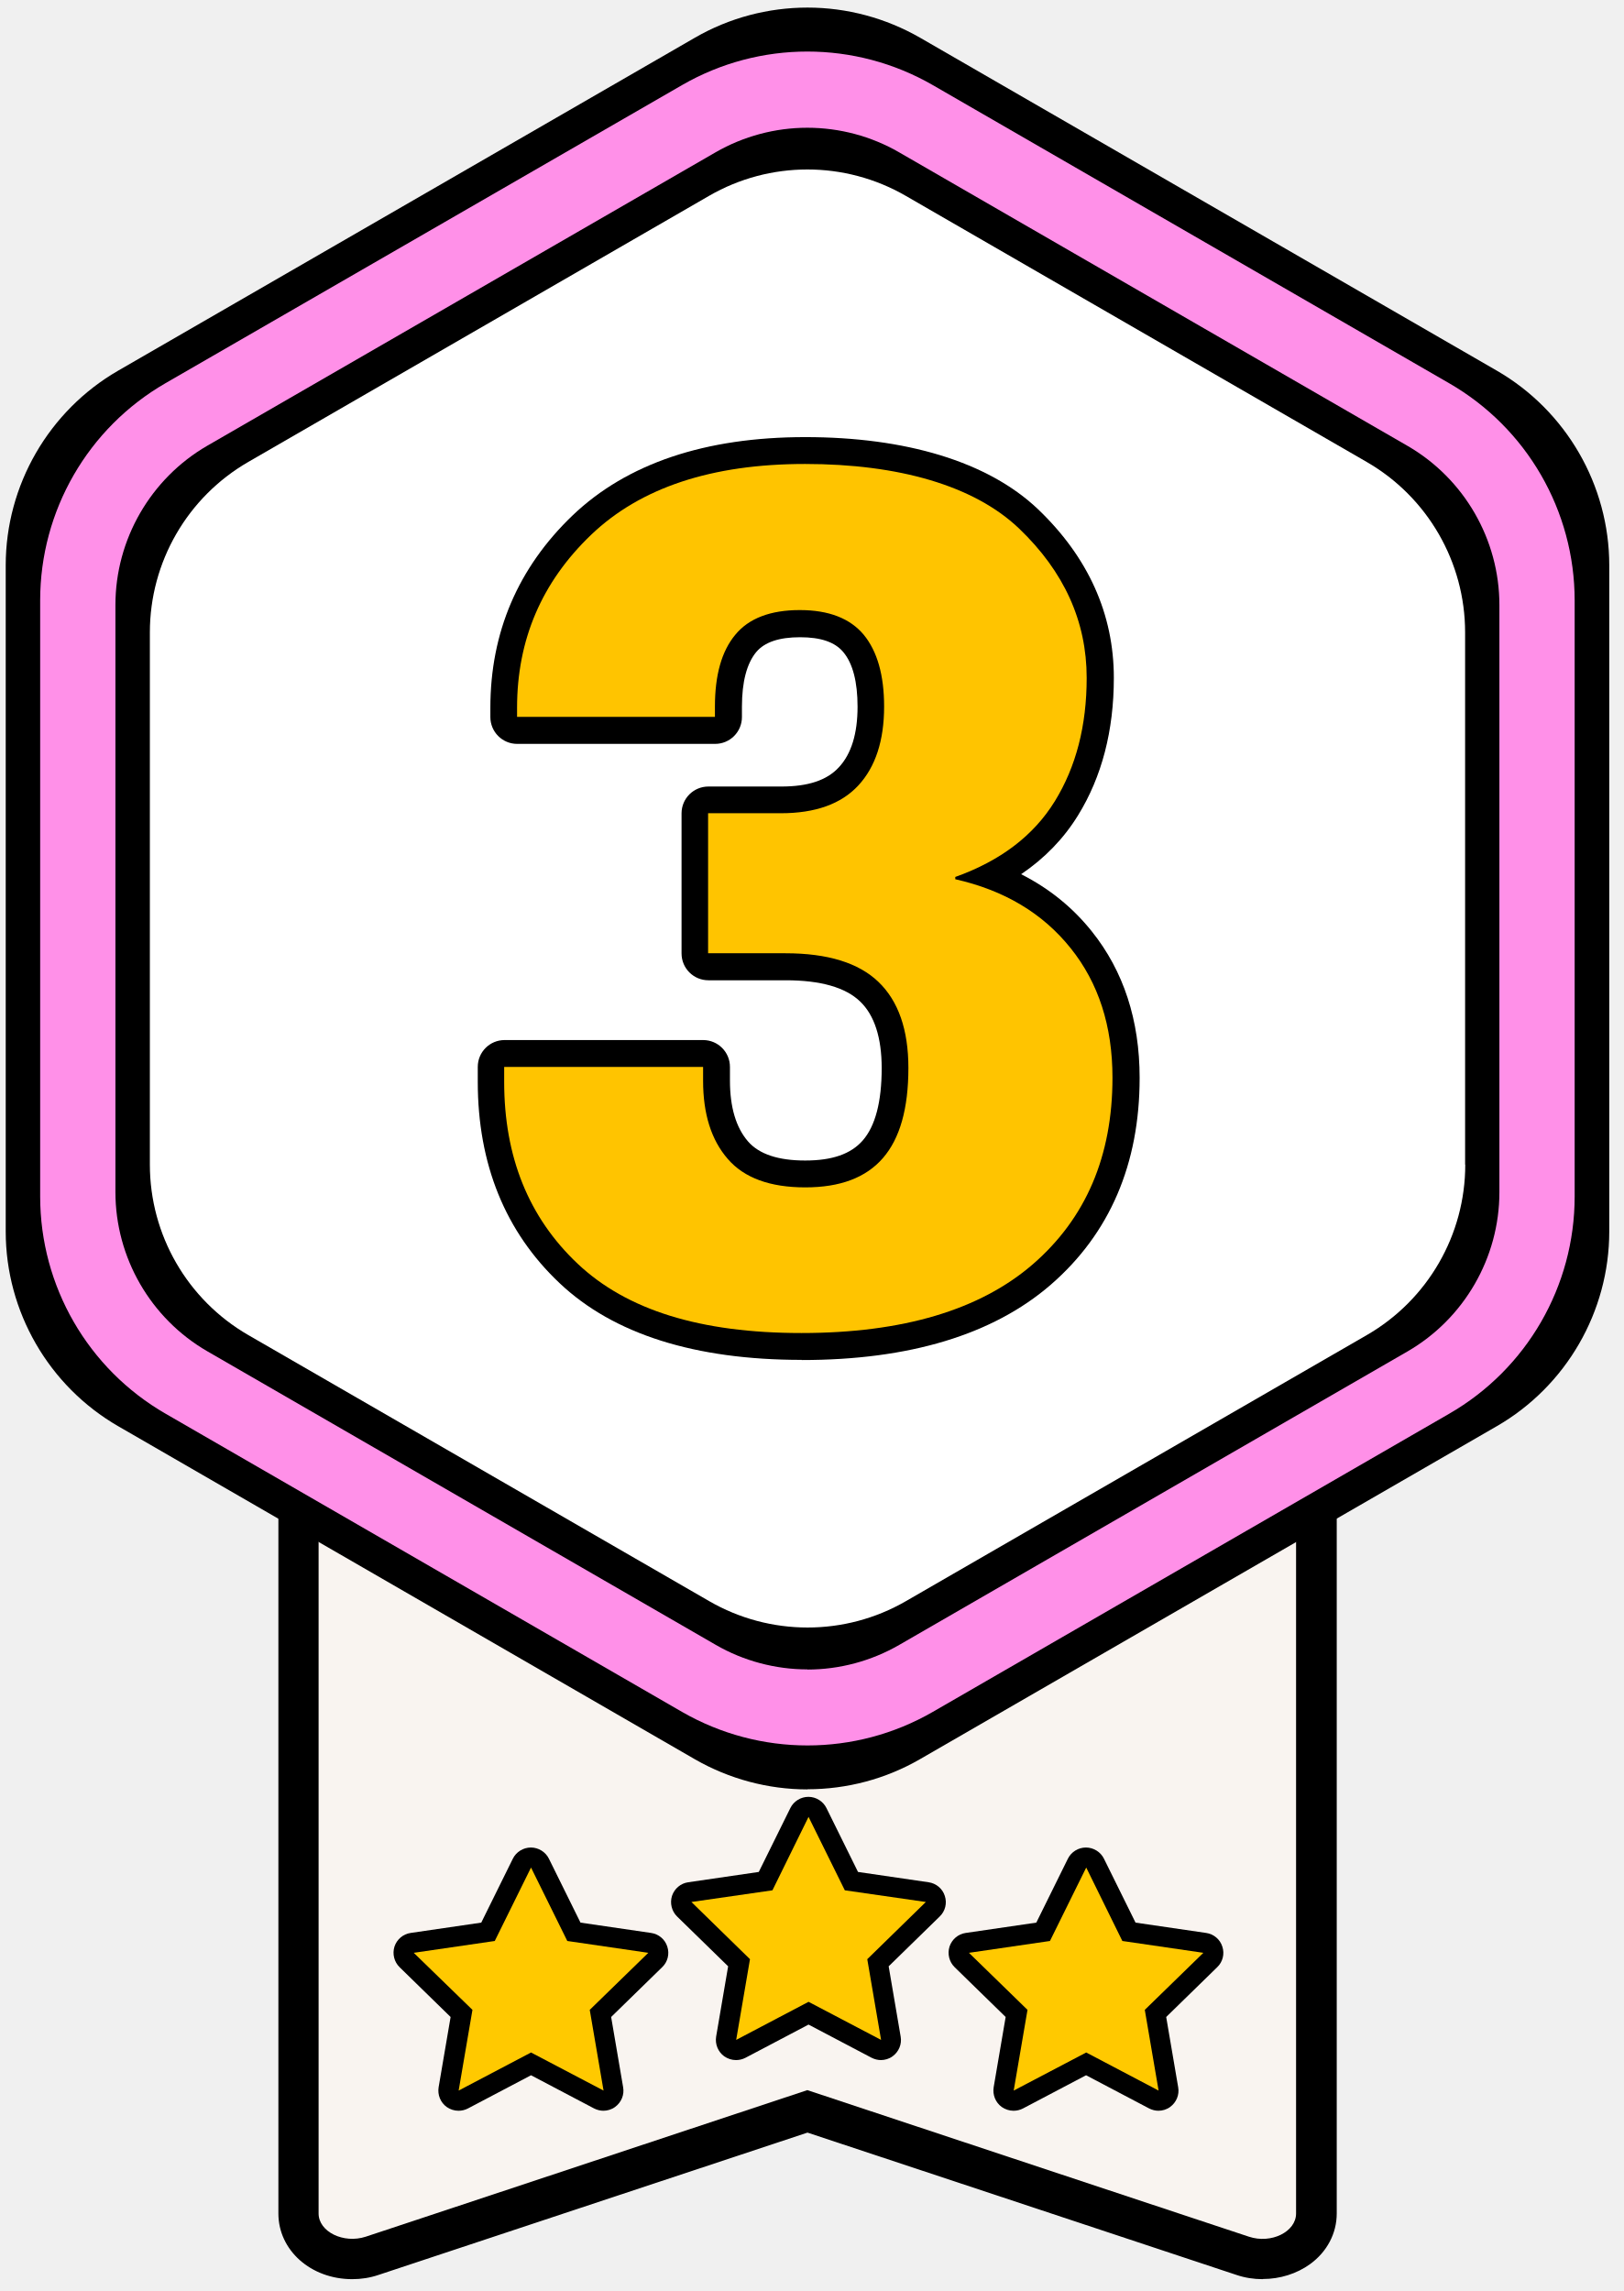
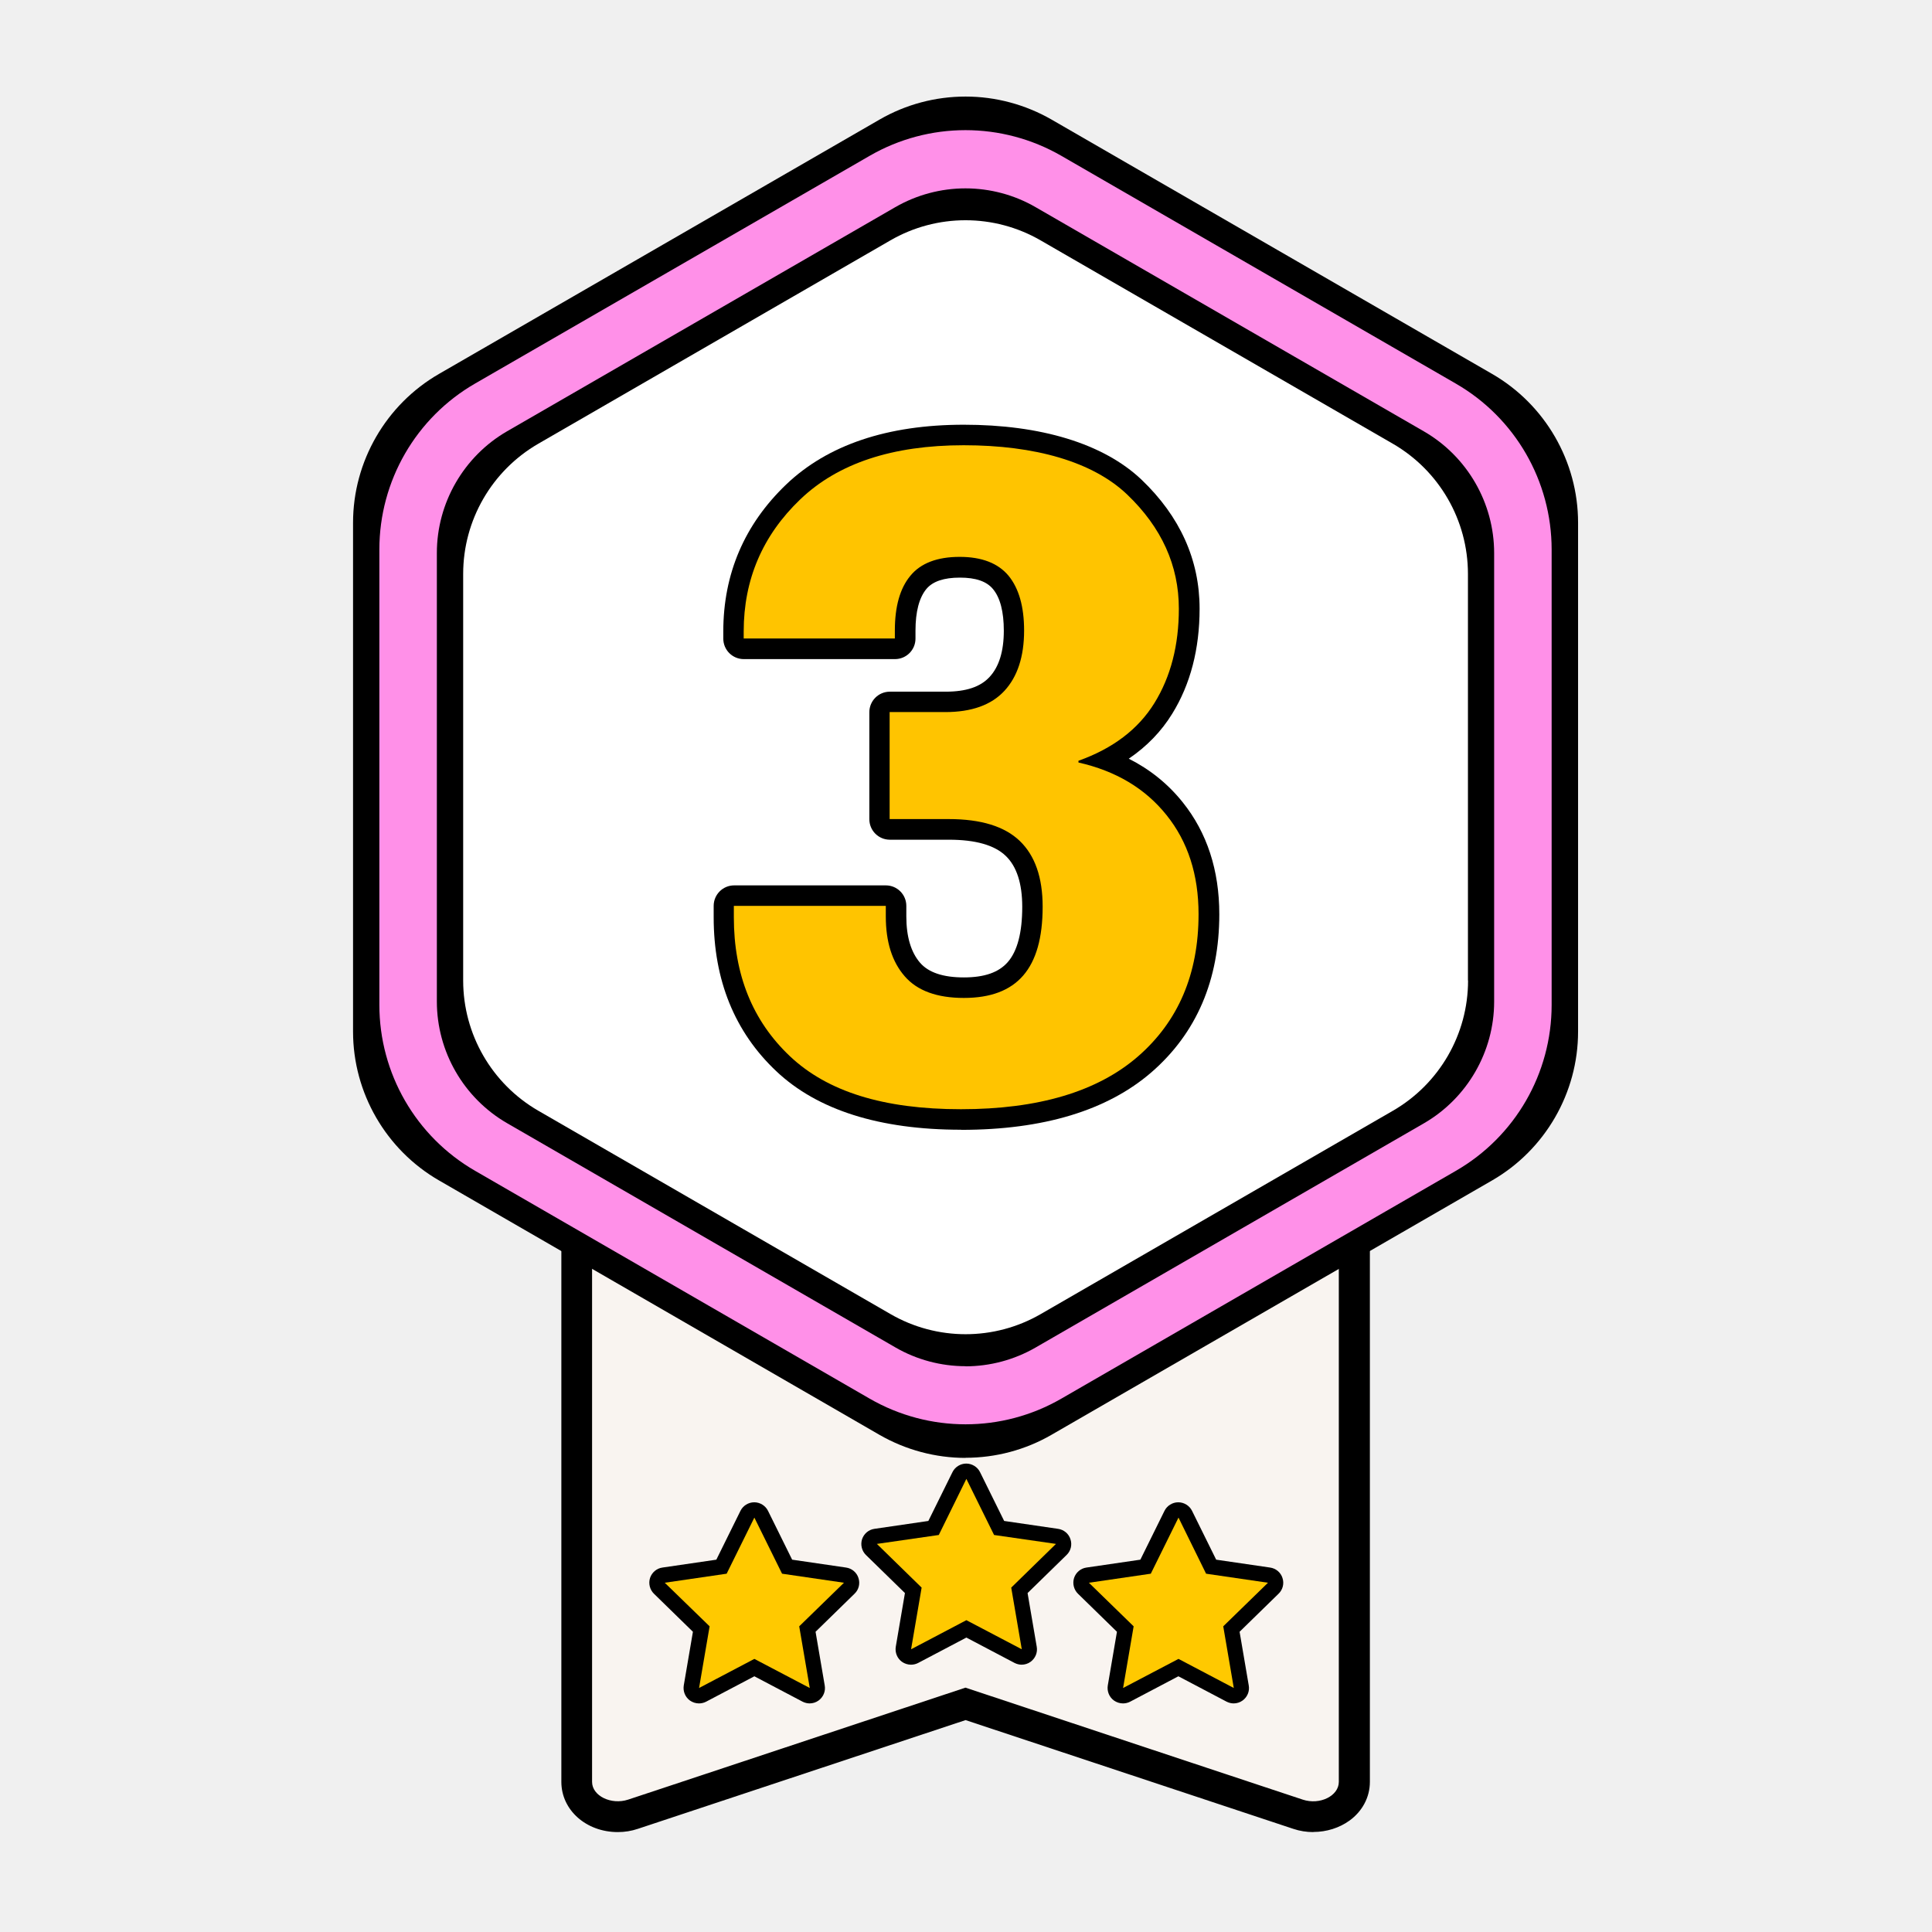
- <svg xmlns="http://www.w3.org/2000/svg" width="107" height="151" viewBox="0 0 107 151" fill="none">
+ <svg xmlns="http://www.w3.org/2000/svg" width="1024" height="1024" viewBox="-30.08 -7.83 166.67 166.67" fill="none">
  <g clip-path="url(#clip0_13248_15088)">
    <path d="M83.217 150.22C82.627 150.22 82.047 150.13 81.487 149.94L53.217 140.56L24.947 149.94C24.387 150.13 23.807 150.22 23.217 150.22C20.487 150.22 18.347 148.32 18.347 145.89V84.28C18.347 82.81 19.537 81.62 21.007 81.62H85.437C86.907 81.62 88.097 82.81 88.097 84.28V145.89C88.097 147.2 87.457 148.42 86.337 149.23C85.467 149.86 84.357 150.21 83.227 150.21L83.217 150.22Z" fill="black" />
    <path d="M20.997 84.28V145.89C20.997 147.1 22.647 147.9 24.107 147.42L27.787 146.2L32.427 144.66L53.207 137.76L73.987 144.66L78.627 146.2L82.307 147.42C83.777 147.91 85.417 147.1 85.417 145.89V84.28H20.997Z" fill="#F9F4F0" />
    <path d="M53.217 117.94C50.617 117.94 48.057 117.25 45.807 115.96L7.787 94C3.217 91.36 0.377 86.45 0.377 81.17V37.26C0.377 31.98 3.217 27.07 7.787 24.43L45.807 2.48C48.057 1.18 50.617 0.5 53.217 0.5C55.817 0.5 58.377 1.19 60.627 2.48L98.647 24.43C103.217 27.07 106.057 31.98 106.057 37.26V81.17C106.057 86.45 103.217 91.36 98.647 94L60.627 115.95C58.377 117.25 55.817 117.93 53.217 117.93V117.94Z" fill="black" />
    <path d="M103.777 78.87V39.58C103.777 33.67 100.627 28.21 95.507 25.26L61.477 5.61C56.357 2.66 50.057 2.66 44.947 5.61L10.917 25.25C5.797 28.2 2.647 33.66 2.647 39.57V78.86C2.647 84.77 5.797 90.23 10.917 93.18L44.947 112.83C50.067 115.78 56.367 115.78 61.477 112.83L95.507 93.18C100.627 90.23 103.777 84.77 103.777 78.86V78.87Z" fill="#FF90E8" />
    <path d="M53.217 110.03C51.097 110.03 48.997 109.47 47.167 108.41L13.657 89.06C9.927 86.9 7.607 82.89 7.607 78.57V39.87C7.607 35.56 9.927 31.54 13.657 29.38L47.157 10.04C48.997 8.98 51.087 8.42 53.207 8.42C55.327 8.42 57.427 8.98 59.257 10.04L92.767 29.39C96.497 31.55 98.817 35.56 98.817 39.88V78.58C98.817 82.89 96.497 86.91 92.767 89.07L59.257 108.42C57.417 109.48 55.327 110.04 53.207 110.04L53.217 110.03Z" fill="black" />
    <path d="M96.557 76.76V41.68C96.557 37.05 94.087 32.77 90.077 30.45L59.697 12.91C55.687 10.59 50.737 10.59 46.727 12.91L16.357 30.45C12.347 32.77 9.877 37.05 9.877 41.68V76.76C9.877 81.39 12.347 85.67 16.357 87.99L46.737 105.53C50.747 107.85 55.697 107.85 59.707 105.53L90.087 87.99C94.097 85.67 96.567 81.39 96.567 76.76H96.557Z" fill="white" />
    <path d="M52.837 89.63C45.797 89.63 40.427 87.93 36.877 84.57C33.297 81.19 31.487 76.72 31.487 71.3V70.32C31.487 69.34 32.277 68.55 33.257 68.55H46.337C47.317 68.55 48.107 69.34 48.107 70.32V71.23C48.107 72.97 48.507 74.32 49.297 75.23C50.027 76.07 51.287 76.49 53.067 76.49C54.847 76.49 56.077 76.06 56.857 75.17C57.687 74.22 58.107 72.62 58.107 70.4C58.107 68.39 57.627 66.91 56.687 66.01C55.727 65.08 54.077 64.61 51.787 64.61H46.687C45.707 64.61 44.917 63.82 44.917 62.84V53.61C44.917 52.63 45.707 51.84 46.687 51.84H51.487C53.257 51.84 54.497 51.43 55.287 50.57C56.107 49.69 56.517 48.35 56.517 46.58C56.517 44.95 56.207 43.73 55.577 42.98C55.027 42.32 54.097 42 52.727 42C51.357 42 50.387 42.32 49.837 42.98C49.217 43.73 48.897 44.94 48.897 46.58V47.26C48.897 48.24 48.107 49.03 47.127 49.03H34.087C33.107 49.03 32.317 48.24 32.317 47.26V46.65C32.317 41.68 34.137 37.42 37.737 33.97C41.317 30.55 46.477 28.81 53.067 28.81C59.657 28.81 65.087 30.41 68.397 33.55C71.717 36.72 73.407 40.47 73.407 44.68C73.407 48.15 72.617 51.2 71.047 53.74C70.107 55.27 68.847 56.57 67.297 57.62C69.137 58.55 70.697 59.81 71.957 61.39C74.047 64 75.107 67.24 75.107 71.04C75.107 76.72 73.137 81.3 69.257 84.67C65.447 87.97 59.927 89.64 52.837 89.64V89.63Z" fill="black" />
    <path d="M33.257 70.32H46.337V71.23C46.337 73.42 46.877 75.14 47.967 76.39C49.047 77.64 50.757 78.26 53.067 78.26C55.377 78.26 57.067 77.62 58.187 76.33C59.307 75.04 59.867 73.07 59.867 70.39C59.867 67.87 59.207 65.98 57.897 64.72C56.587 63.46 54.547 62.83 51.767 62.83H46.667V53.6H51.467C53.737 53.6 55.437 52.99 56.567 51.77C57.697 50.55 58.267 48.81 58.267 46.57C58.267 44.5 57.817 42.93 56.927 41.84C56.027 40.76 54.627 40.21 52.707 40.21C50.787 40.21 49.347 40.75 48.457 41.84C47.557 42.92 47.117 44.5 47.117 46.57V47.25H34.077V46.65C34.077 42.16 35.707 38.36 38.957 35.25C42.207 32.14 46.907 30.58 53.057 30.58C59.207 30.58 64.187 32 67.157 34.83C70.127 37.67 71.617 40.95 71.617 44.68C71.617 47.83 70.917 50.54 69.517 52.81C68.117 55.08 65.927 56.74 62.957 57.8V57.95C66.187 58.68 68.717 60.19 70.557 62.49C72.397 64.78 73.317 67.63 73.317 71.03C73.317 76.2 71.567 80.29 68.077 83.32C64.587 86.34 59.497 87.86 52.817 87.86C46.137 87.86 41.297 86.34 38.067 83.29C34.837 80.24 33.227 76.24 33.227 71.3V70.32H33.257Z" fill="#FFC400" />
    <path d="M39.777 139.12C39.567 139.12 39.357 139.07 39.157 138.97L34.997 136.78L30.837 138.97C30.647 139.07 30.427 139.12 30.217 139.12C29.937 139.12 29.667 139.03 29.437 138.87C29.027 138.57 28.827 138.07 28.907 137.57L29.697 132.94L26.337 129.66C25.977 129.31 25.847 128.78 25.997 128.3C26.157 127.82 26.567 127.47 27.067 127.4L31.717 126.72L33.797 122.51C34.017 122.06 34.487 121.77 34.987 121.77C35.487 121.77 35.957 122.06 36.177 122.51L38.257 126.72L42.907 127.4C43.407 127.47 43.827 127.82 43.977 128.3C44.137 128.78 44.007 129.31 43.637 129.66L40.277 132.94L41.067 137.57C41.157 138.07 40.947 138.57 40.537 138.87C40.307 139.04 40.027 139.12 39.757 139.12H39.777Z" fill="black" />
    <path d="M34.997 123.09L37.387 127.93L42.727 128.71L38.867 132.47L39.777 137.79L34.997 135.28L30.227 137.79L31.137 132.47L27.267 128.71L32.607 127.93L34.997 123.09Z" fill="#FFC900" />
    <path d="M76.357 139.12C76.147 139.12 75.937 139.07 75.737 138.97L71.577 136.78L67.417 138.97C67.227 139.07 67.007 139.12 66.797 139.12C66.517 139.12 66.247 139.03 66.017 138.87C65.607 138.57 65.407 138.07 65.487 137.57L66.277 132.94L62.917 129.66C62.557 129.31 62.427 128.78 62.577 128.3C62.737 127.82 63.147 127.47 63.647 127.4L68.297 126.72L70.377 122.51C70.597 122.06 71.067 121.77 71.567 121.77C72.067 121.77 72.537 122.06 72.757 122.51L74.837 126.72L79.487 127.4C79.987 127.47 80.407 127.82 80.557 128.3C80.717 128.78 80.587 129.31 80.217 129.66L76.857 132.94L77.647 137.57C77.737 138.07 77.527 138.57 77.117 138.87C76.887 139.04 76.607 139.12 76.337 139.12H76.357Z" fill="black" />
    <path d="M71.587 123.09L73.967 127.93L79.307 128.71L75.447 132.47L76.357 137.79L71.587 135.28L66.807 137.79L67.717 132.47L63.857 128.71L69.197 127.93L71.587 123.09Z" fill="#FFC900" />
    <path d="M58.067 135.78C57.857 135.78 57.647 135.73 57.447 135.63L53.287 133.44L49.127 135.63C48.937 135.73 48.717 135.78 48.507 135.78C48.227 135.78 47.957 135.69 47.727 135.53C47.317 135.23 47.117 134.73 47.197 134.23L47.987 129.6L44.627 126.32C44.267 125.97 44.137 125.44 44.287 124.96C44.447 124.48 44.857 124.13 45.357 124.06L50.007 123.38L52.087 119.17C52.307 118.72 52.777 118.43 53.277 118.43C53.777 118.43 54.247 118.72 54.467 119.17L56.547 123.38L61.197 124.06C61.697 124.13 62.117 124.48 62.267 124.96C62.427 125.44 62.297 125.97 61.927 126.32L58.567 129.6L59.357 134.23C59.447 134.73 59.237 135.23 58.827 135.53C58.597 135.7 58.317 135.78 58.047 135.78H58.067Z" fill="black" />
    <path d="M53.287 119.75L55.677 124.59L61.017 125.36L57.157 129.13L58.067 134.45L53.287 131.94L48.517 134.45L49.427 129.13L45.567 125.36L50.907 124.59L53.287 119.75Z" fill="#FFC900" />
  </g>
  <defs>
    <clipPath id="clip0_13248_15088">
      <rect width="105.68" height="149.72" fill="white" transform="translate(0.376831 0.5)" />
    </clipPath>
  </defs>
</svg>
